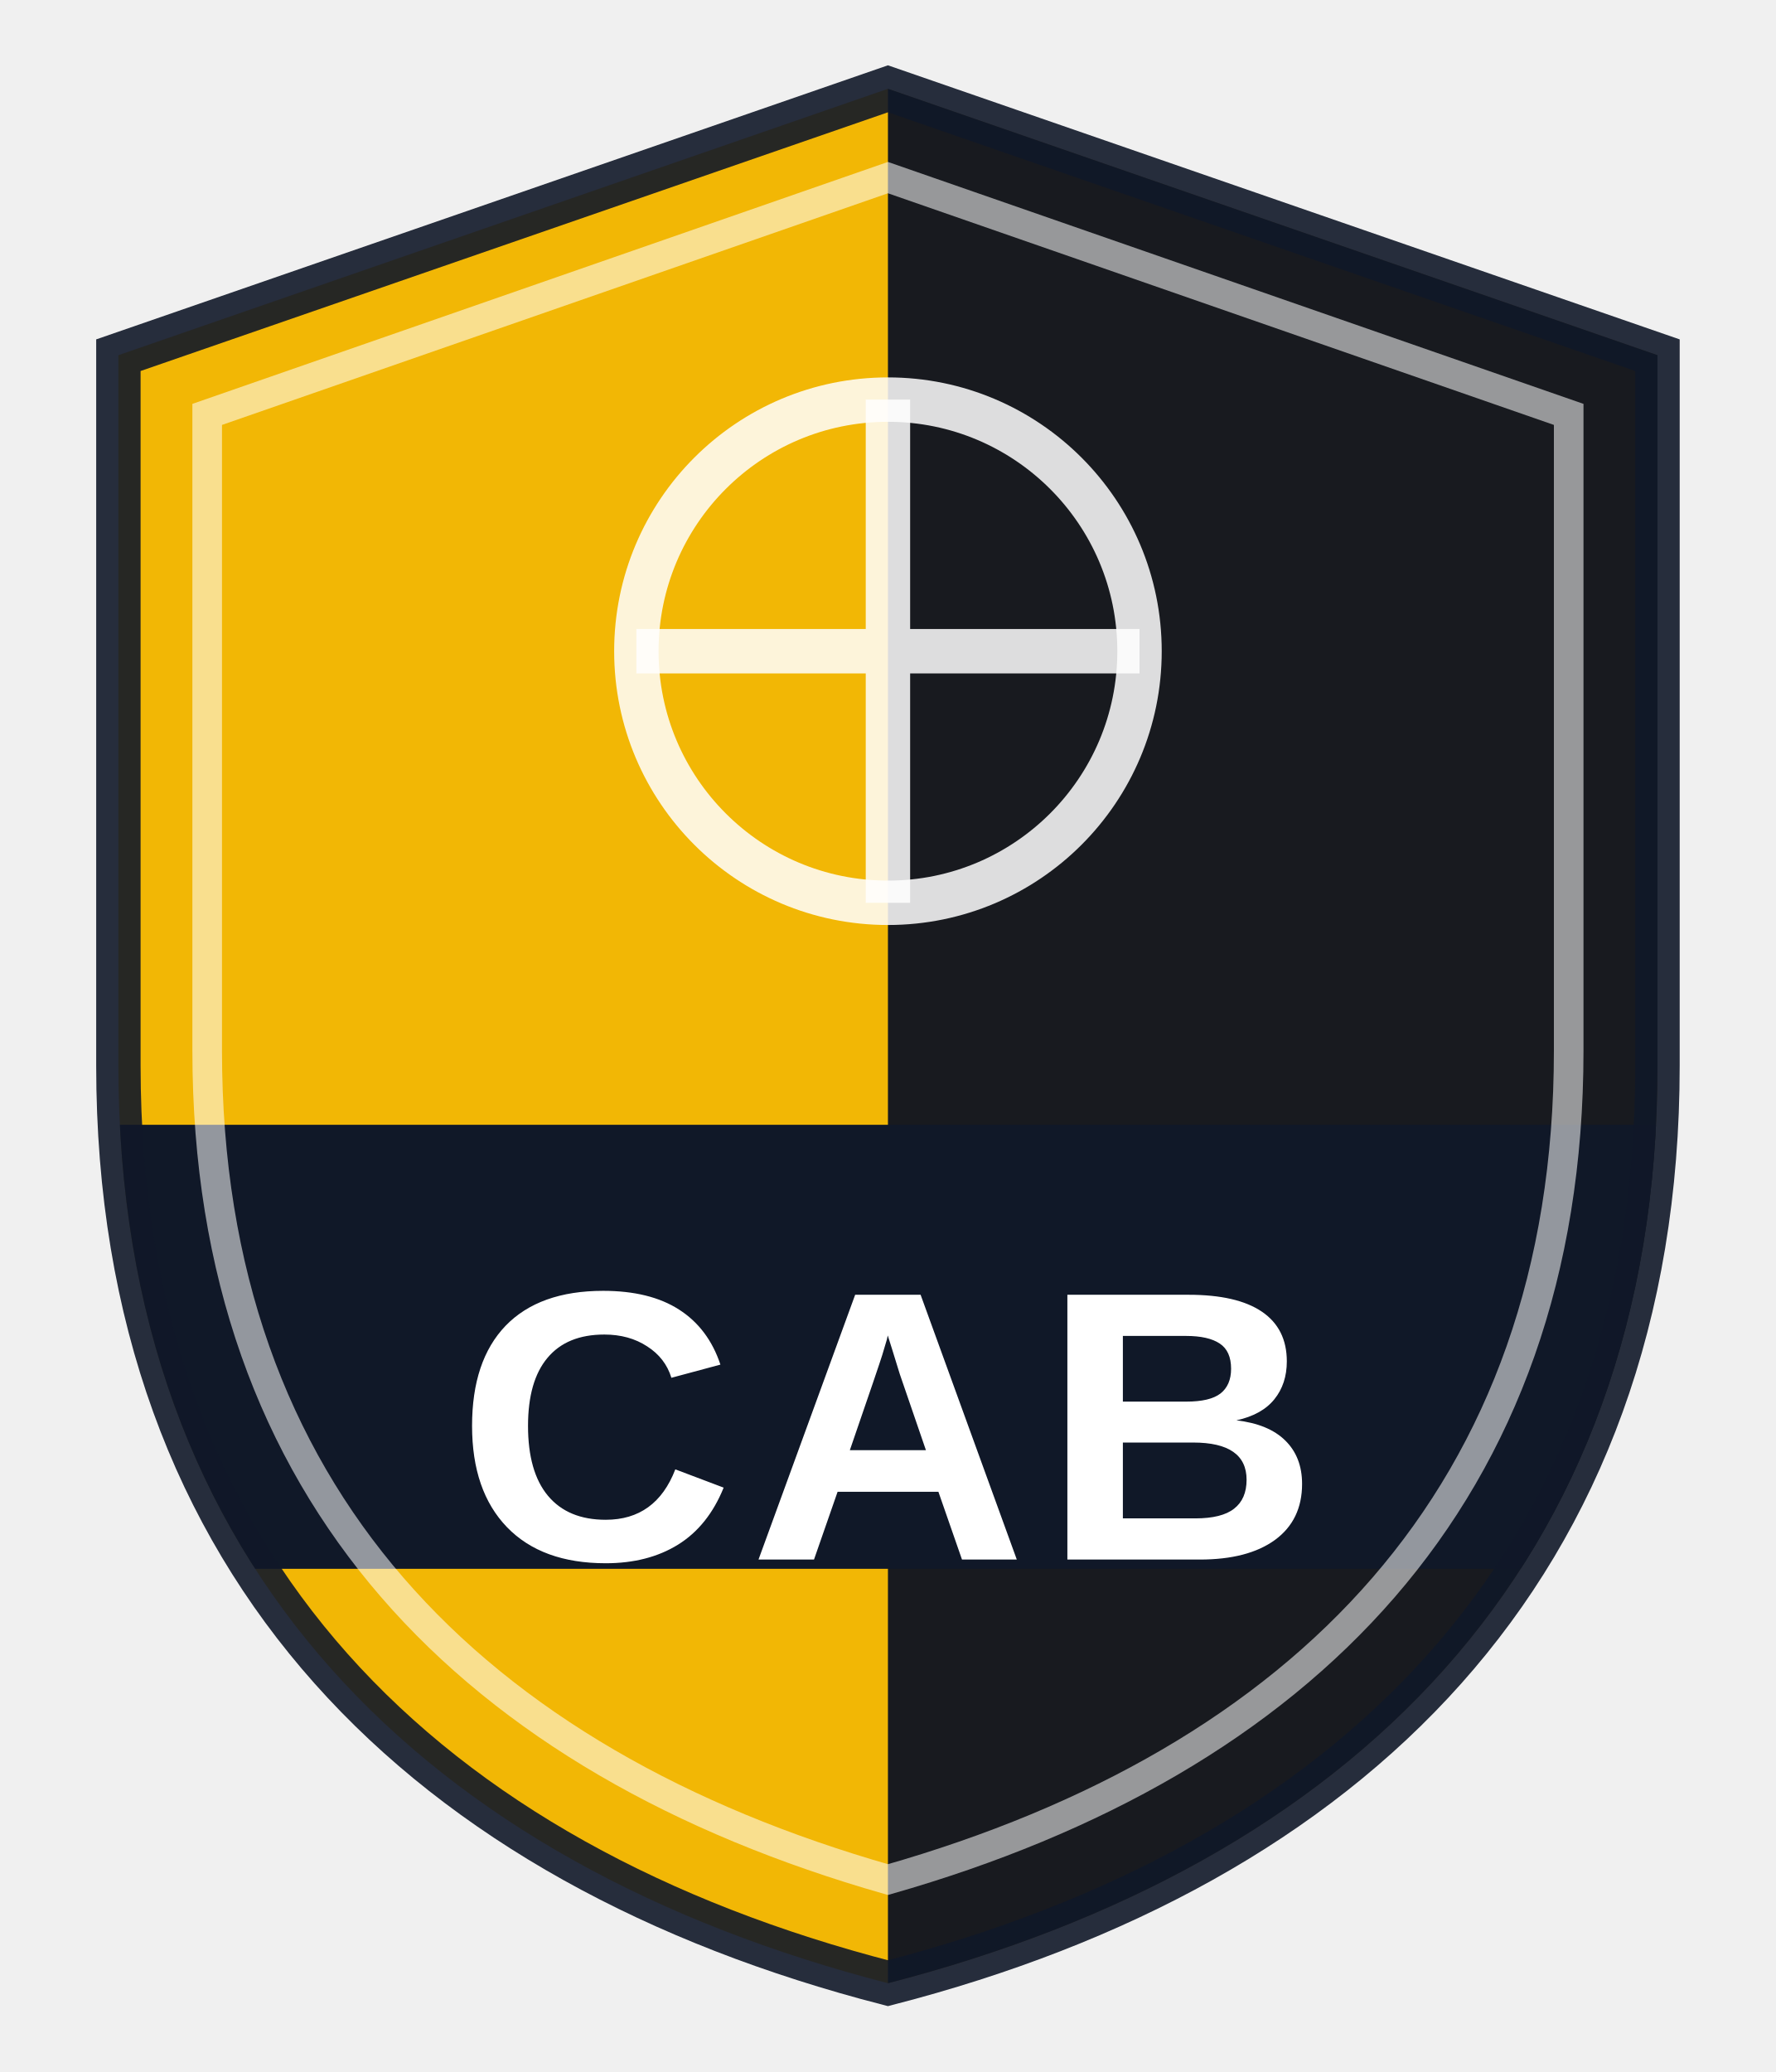
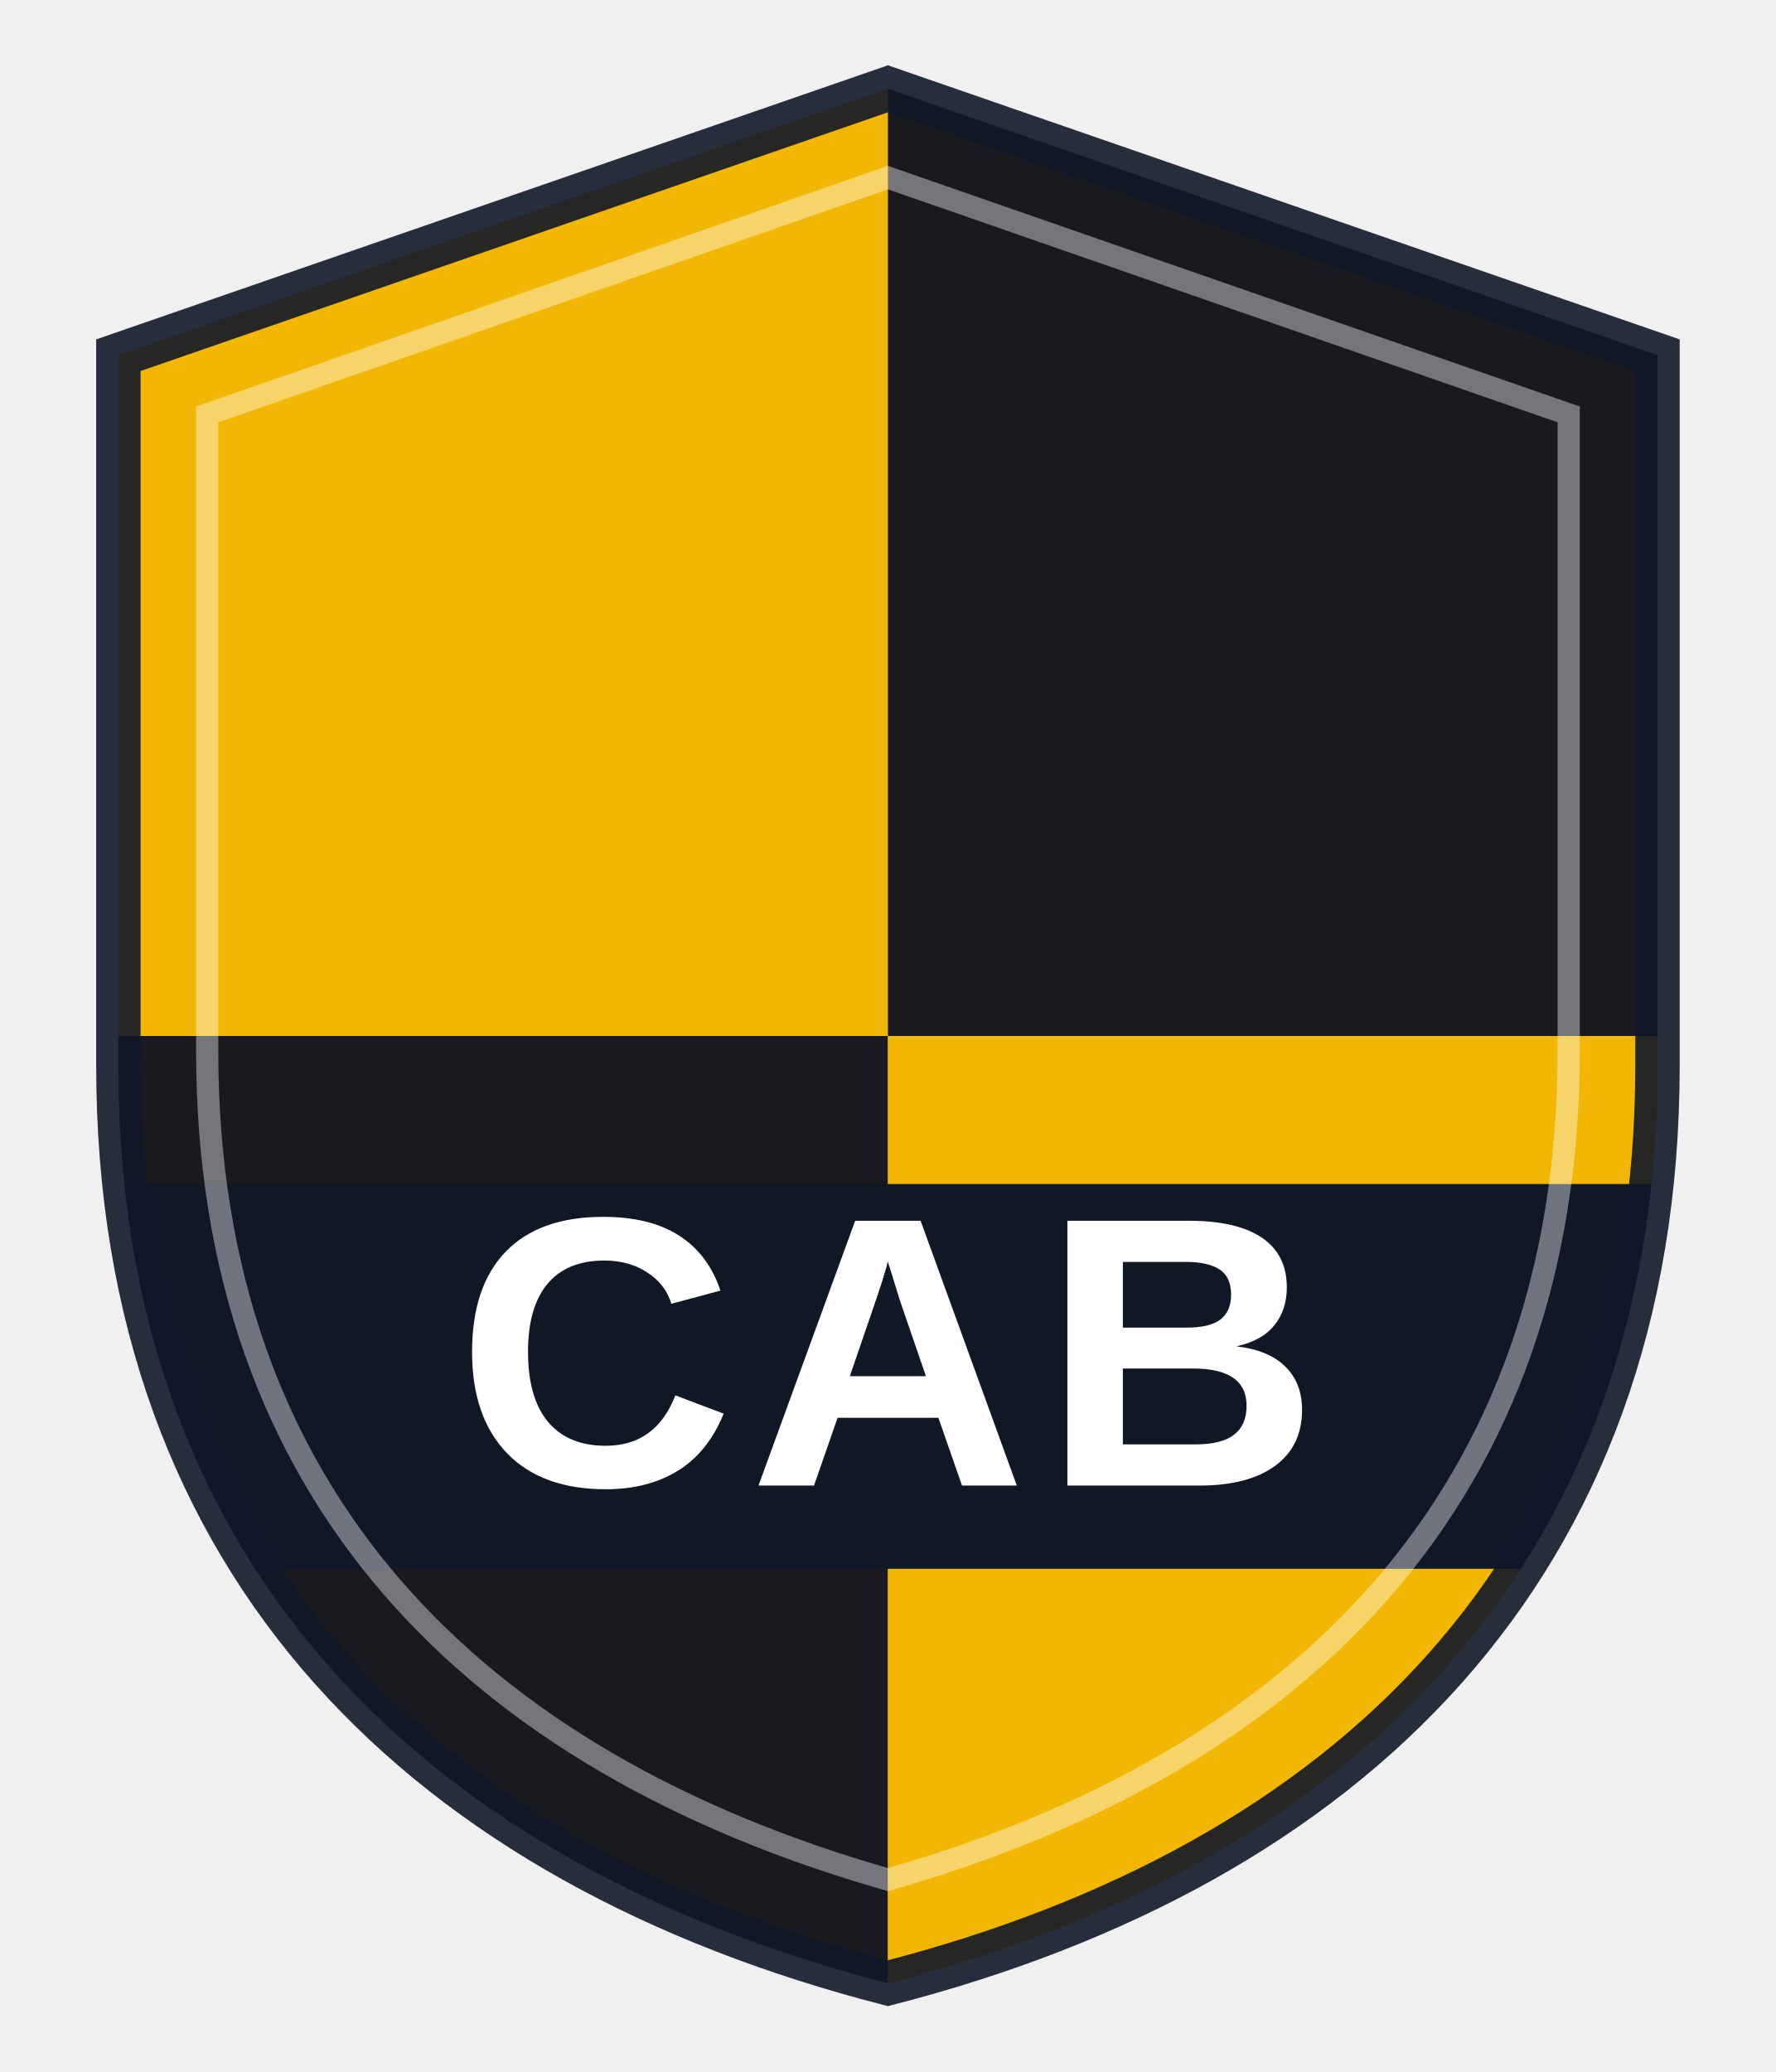
<svg xmlns="http://www.w3.org/2000/svg" viewBox="0 0 120 140">
  <defs>
    <clipPath id="shield">
      <path d="M60 6 L112 24 V72 C112 106 91 126 60 134 C29 126 8 106 8 72 V24 Z" />
    </clipPath>
  </defs>
  <path d="M60 6 L112 24 V72 C112 106 91 126 60 134 C29 126 8 106 8 72 V24 Z" fill="#f2b705" />
  <g clip-path="url(#shield)">
-     <rect x="60" y="0" width="60" height="140" fill="#181a1f" />
-     <rect x="0" y="76" width="120" height="30" fill="#101828" />
-     <circle cx="60" cy="44" r="17" fill="none" stroke="rgba(255,255,255,0.85)" stroke-width="3" />
-     <path d="M60 27 v34 M43 44 h34" stroke="rgba(255,255,255,0.85)" stroke-width="3" />
+     <rect x="0" y="0" width="60" height="70" fill="#f2b705" />
+     <rect x="60" y="0" width="60" height="70" fill="#181a1f" />
+     <rect x="0" y="70" width="60" height="70" fill="#181a1f" />
+     <rect x="60" y="70" width="60" height="70" fill="#f2b705" />
+     <rect x="0" y="80" width="120" height="26" fill="#101828" />
  </g>
-   <text x="60" y="98" text-anchor="middle" dominant-baseline="middle" font-family="Arial, Helvetica, sans-serif" font-weight="bold" font-size="26" fill="#ffffff" letter-spacing="1">CAB</text>
+   <text x="60" y="93" text-anchor="middle" dominant-baseline="middle" font-family="Arial, Helvetica, sans-serif" font-weight="bold" font-size="26" fill="#ffffff" letter-spacing="1">CAB</text>
  <path d="M60 6 L112 24 V72 C112 106 91 126 60 134 C29 126 8 106 8 72 V24 Z" fill="none" stroke="rgba(16,24,40,0.9)" stroke-width="3" />
-   <path d="M60 12 L106 28 V71 C106 101 88 119 60 127 C32 119 14 101 14 71 V28 Z" fill="none" stroke="rgba(255,255,255,0.55)" stroke-width="2" />
+   <path d="M60 12 L106 28 V71 C106 101 88 119 60 127 C32 119 14 101 14 71 V28 Z" fill="none" stroke="rgba(255,255,255,0.4)" stroke-width="1.5" />
</svg>
